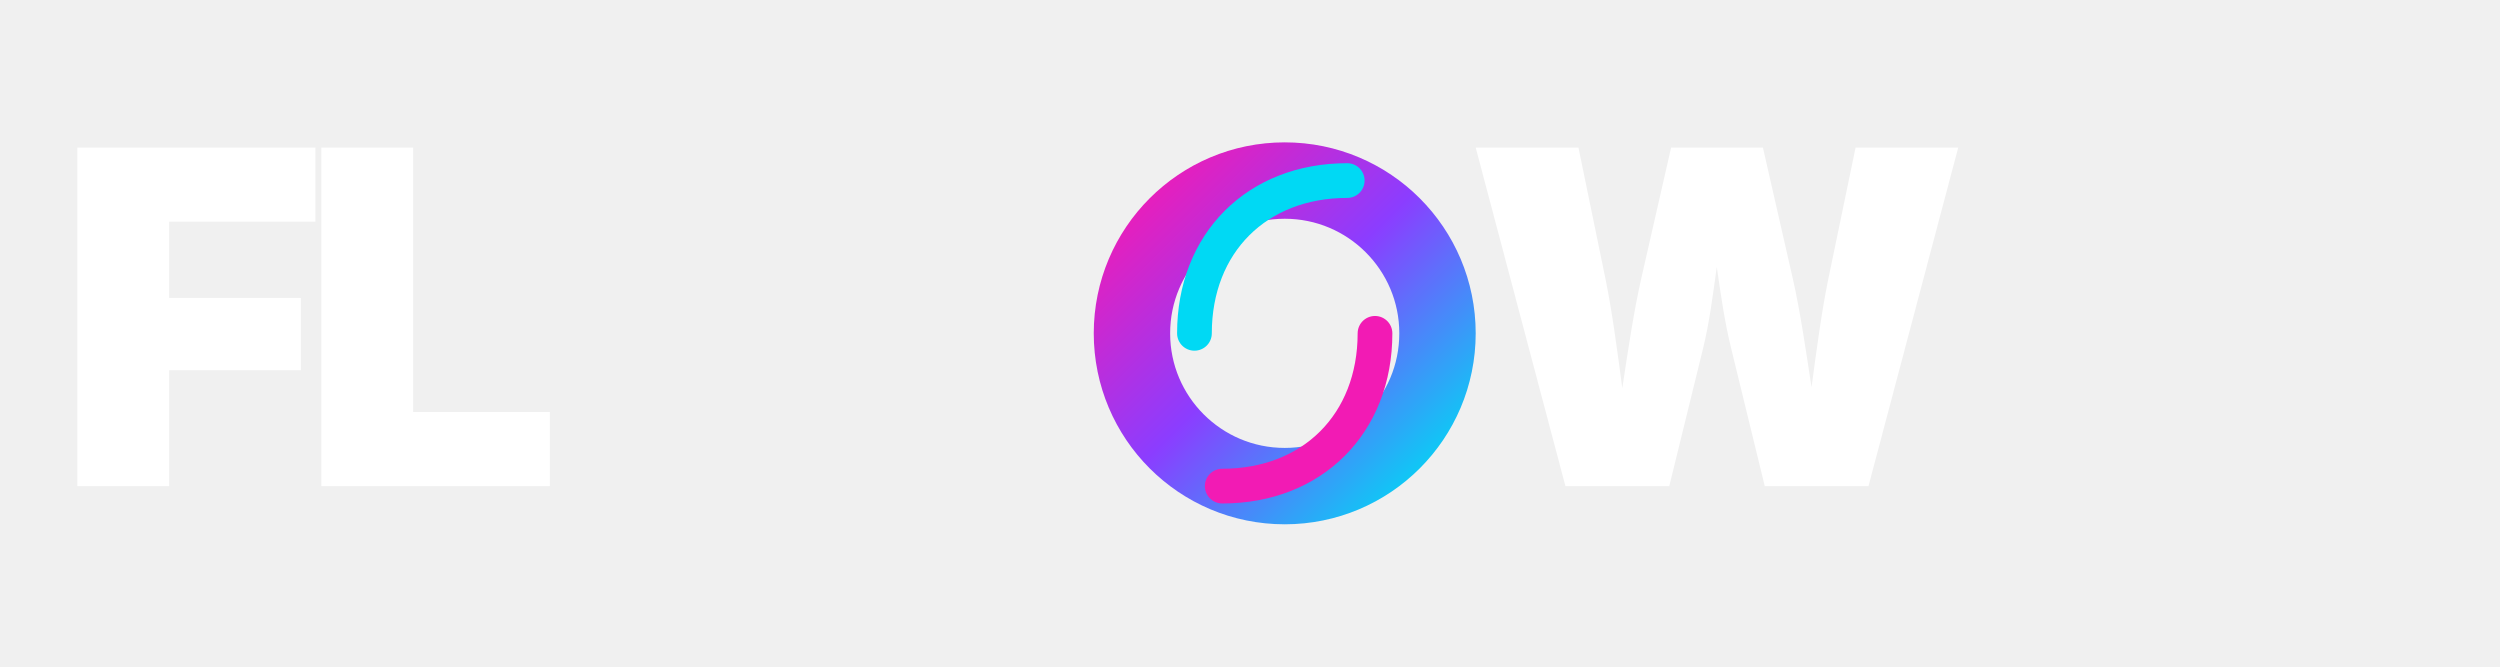
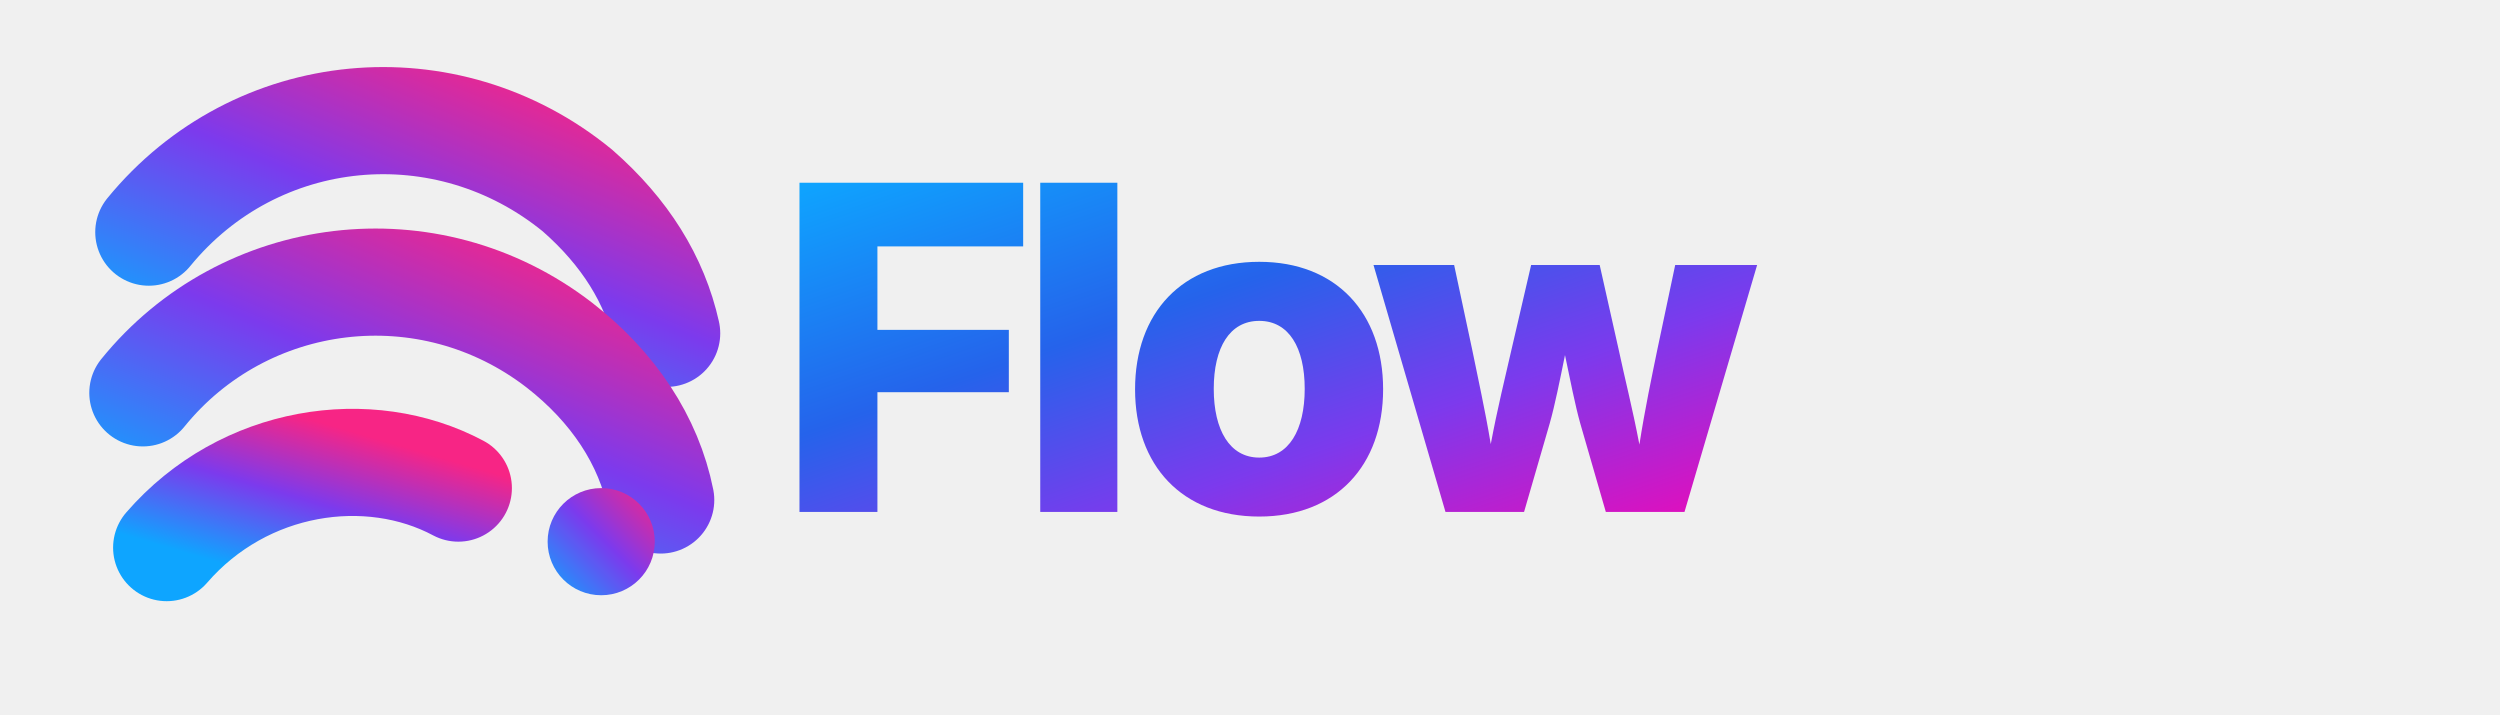
- <svg xmlns="http://www.w3.org/2000/svg" viewBox="0 0 360 96" role="img" aria-labelledby="title desc">
+ <svg xmlns="http://www.w3.org/2000/svg" viewBox="0 0 420 120" role="img" aria-labelledby="title desc">
  <defs>
-     <linearGradient id="flowGradient" x1="0" y1="0" x2="1" y2="1">
-       <stop offset="0" stop-color="#f21bb4" />
-       <stop offset=".48" stop-color="#8b3dff" />
-       <stop offset="1" stop-color="#00d9f4" />
+     <linearGradient id="flow" x1="0" y1="0" x2="1" y2="1">
+       <stop offset="0" stop-color="#0ea5ff" />
+       <stop offset=".38" stop-color="#2563eb" />
+       <stop offset=".67" stop-color="#7c3aed" />
+       <stop offset="1" stop-color="#ec0ab7" />
+     </linearGradient>
+     <linearGradient id="mark" x1="0" y1="1" x2="1" y2="0">
+       <stop offset="0" stop-color="#0ea5ff" />
+       <stop offset=".52" stop-color="#7c3aed" />
+       <stop offset="1" stop-color="#f72585" />
    </linearGradient>
  </defs>
-   <text x="8" y="70" font-family="Inter,Arial,sans-serif" font-size="67" font-weight="900" letter-spacing="-4" fill="#fff">FL</text>
-   <g transform="translate(154 17)">
-     <circle cx="31" cy="31" r="22" fill="none" stroke="url(#flowGradient)" stroke-width="11" />
-     <path d="M18 31c0-13 9-22 22-22" fill="none" stroke="#00d9f4" stroke-width="5" stroke-linecap="round" />
-     <path d="M44 31c0 13-9 22-22 22" fill="none" stroke="#f21bb4" stroke-width="5" stroke-linecap="round" />
+   <g fill="none" stroke="url(#mark)" stroke-linecap="round">
+     <path stroke-width="18" d="M25 39c18-22 50-25 72-7 8 7 13 15 15 24" />
+     <path stroke-width="18" d="M24 66c17-21 48-25 70-8 9 7 15 16 17 26" />
+     <path stroke-width="18" d="M28 92c13-15 34-18 49-10" />
  </g>
-   <text x="211" y="70" font-family="Inter,Arial,sans-serif" font-size="67" font-weight="900" letter-spacing="-4" fill="#fff">W</text>
+   <circle cx="101" cy="91" r="9" fill="url(#mark)" />
+   <text x="130" y="86" font-family="Inter,Arial,sans-serif" font-size="76" font-weight="800" letter-spacing="-4" fill="url(#flow)">Flow</text>
</svg>
